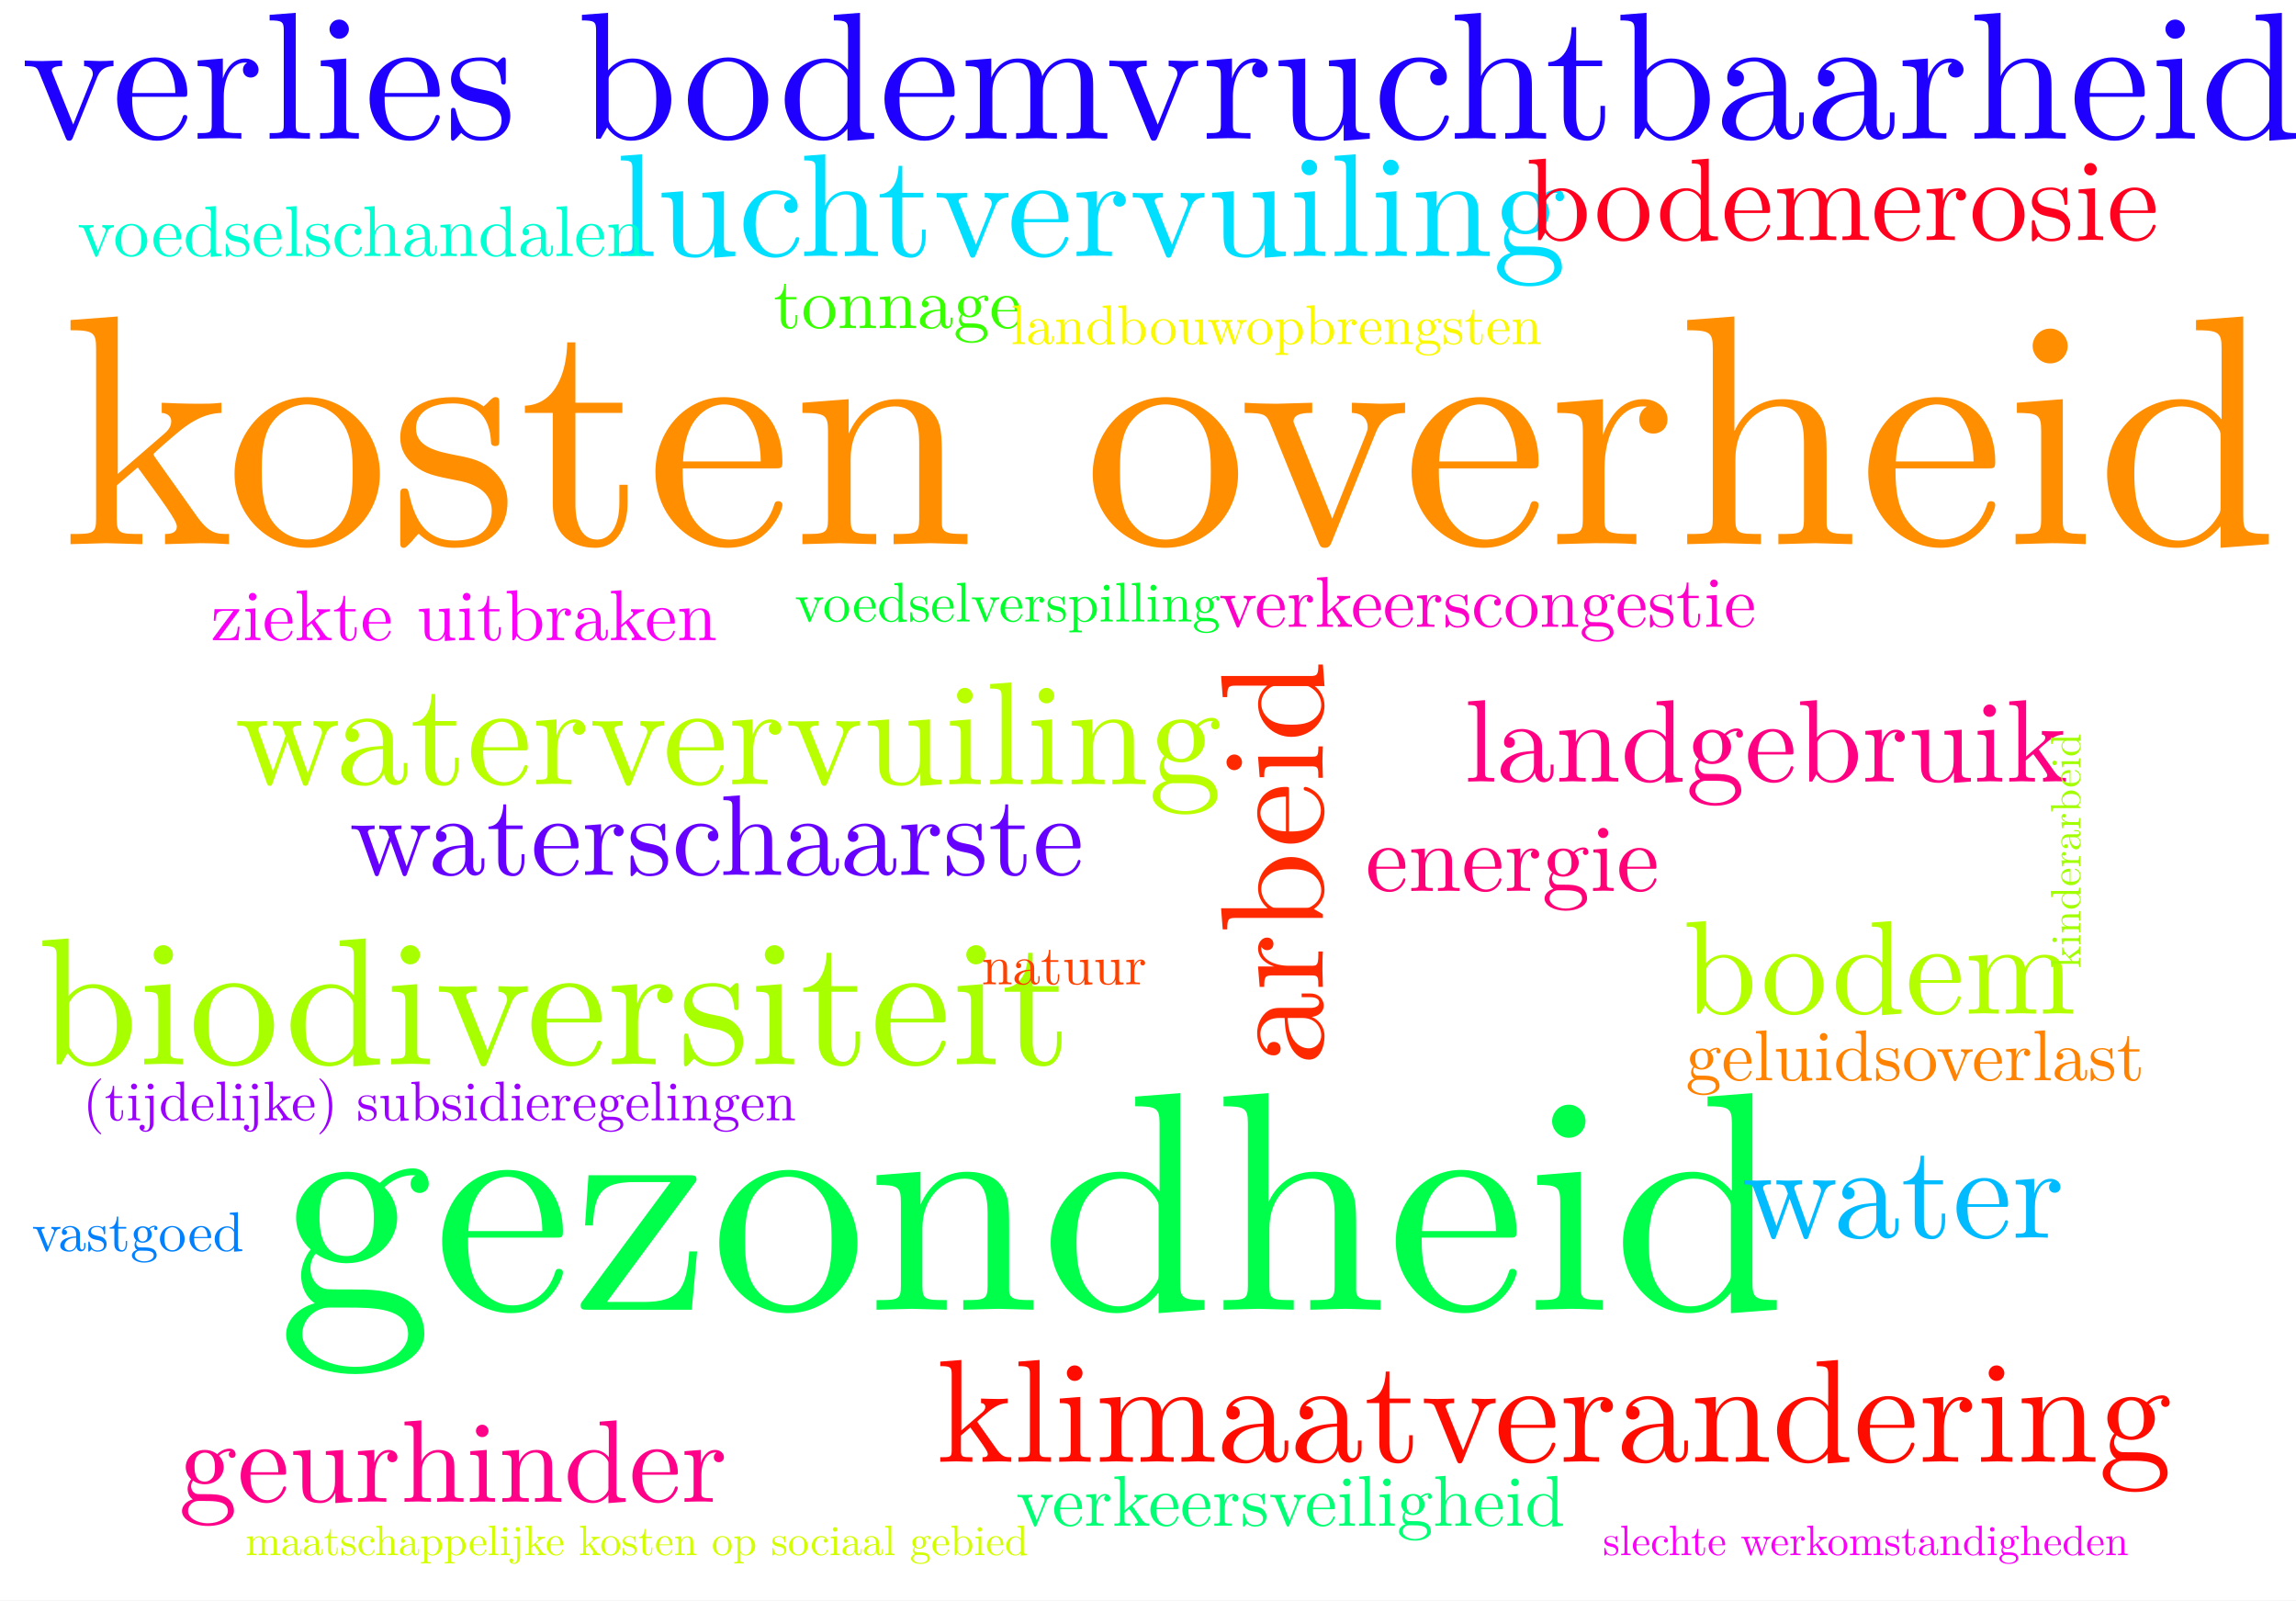
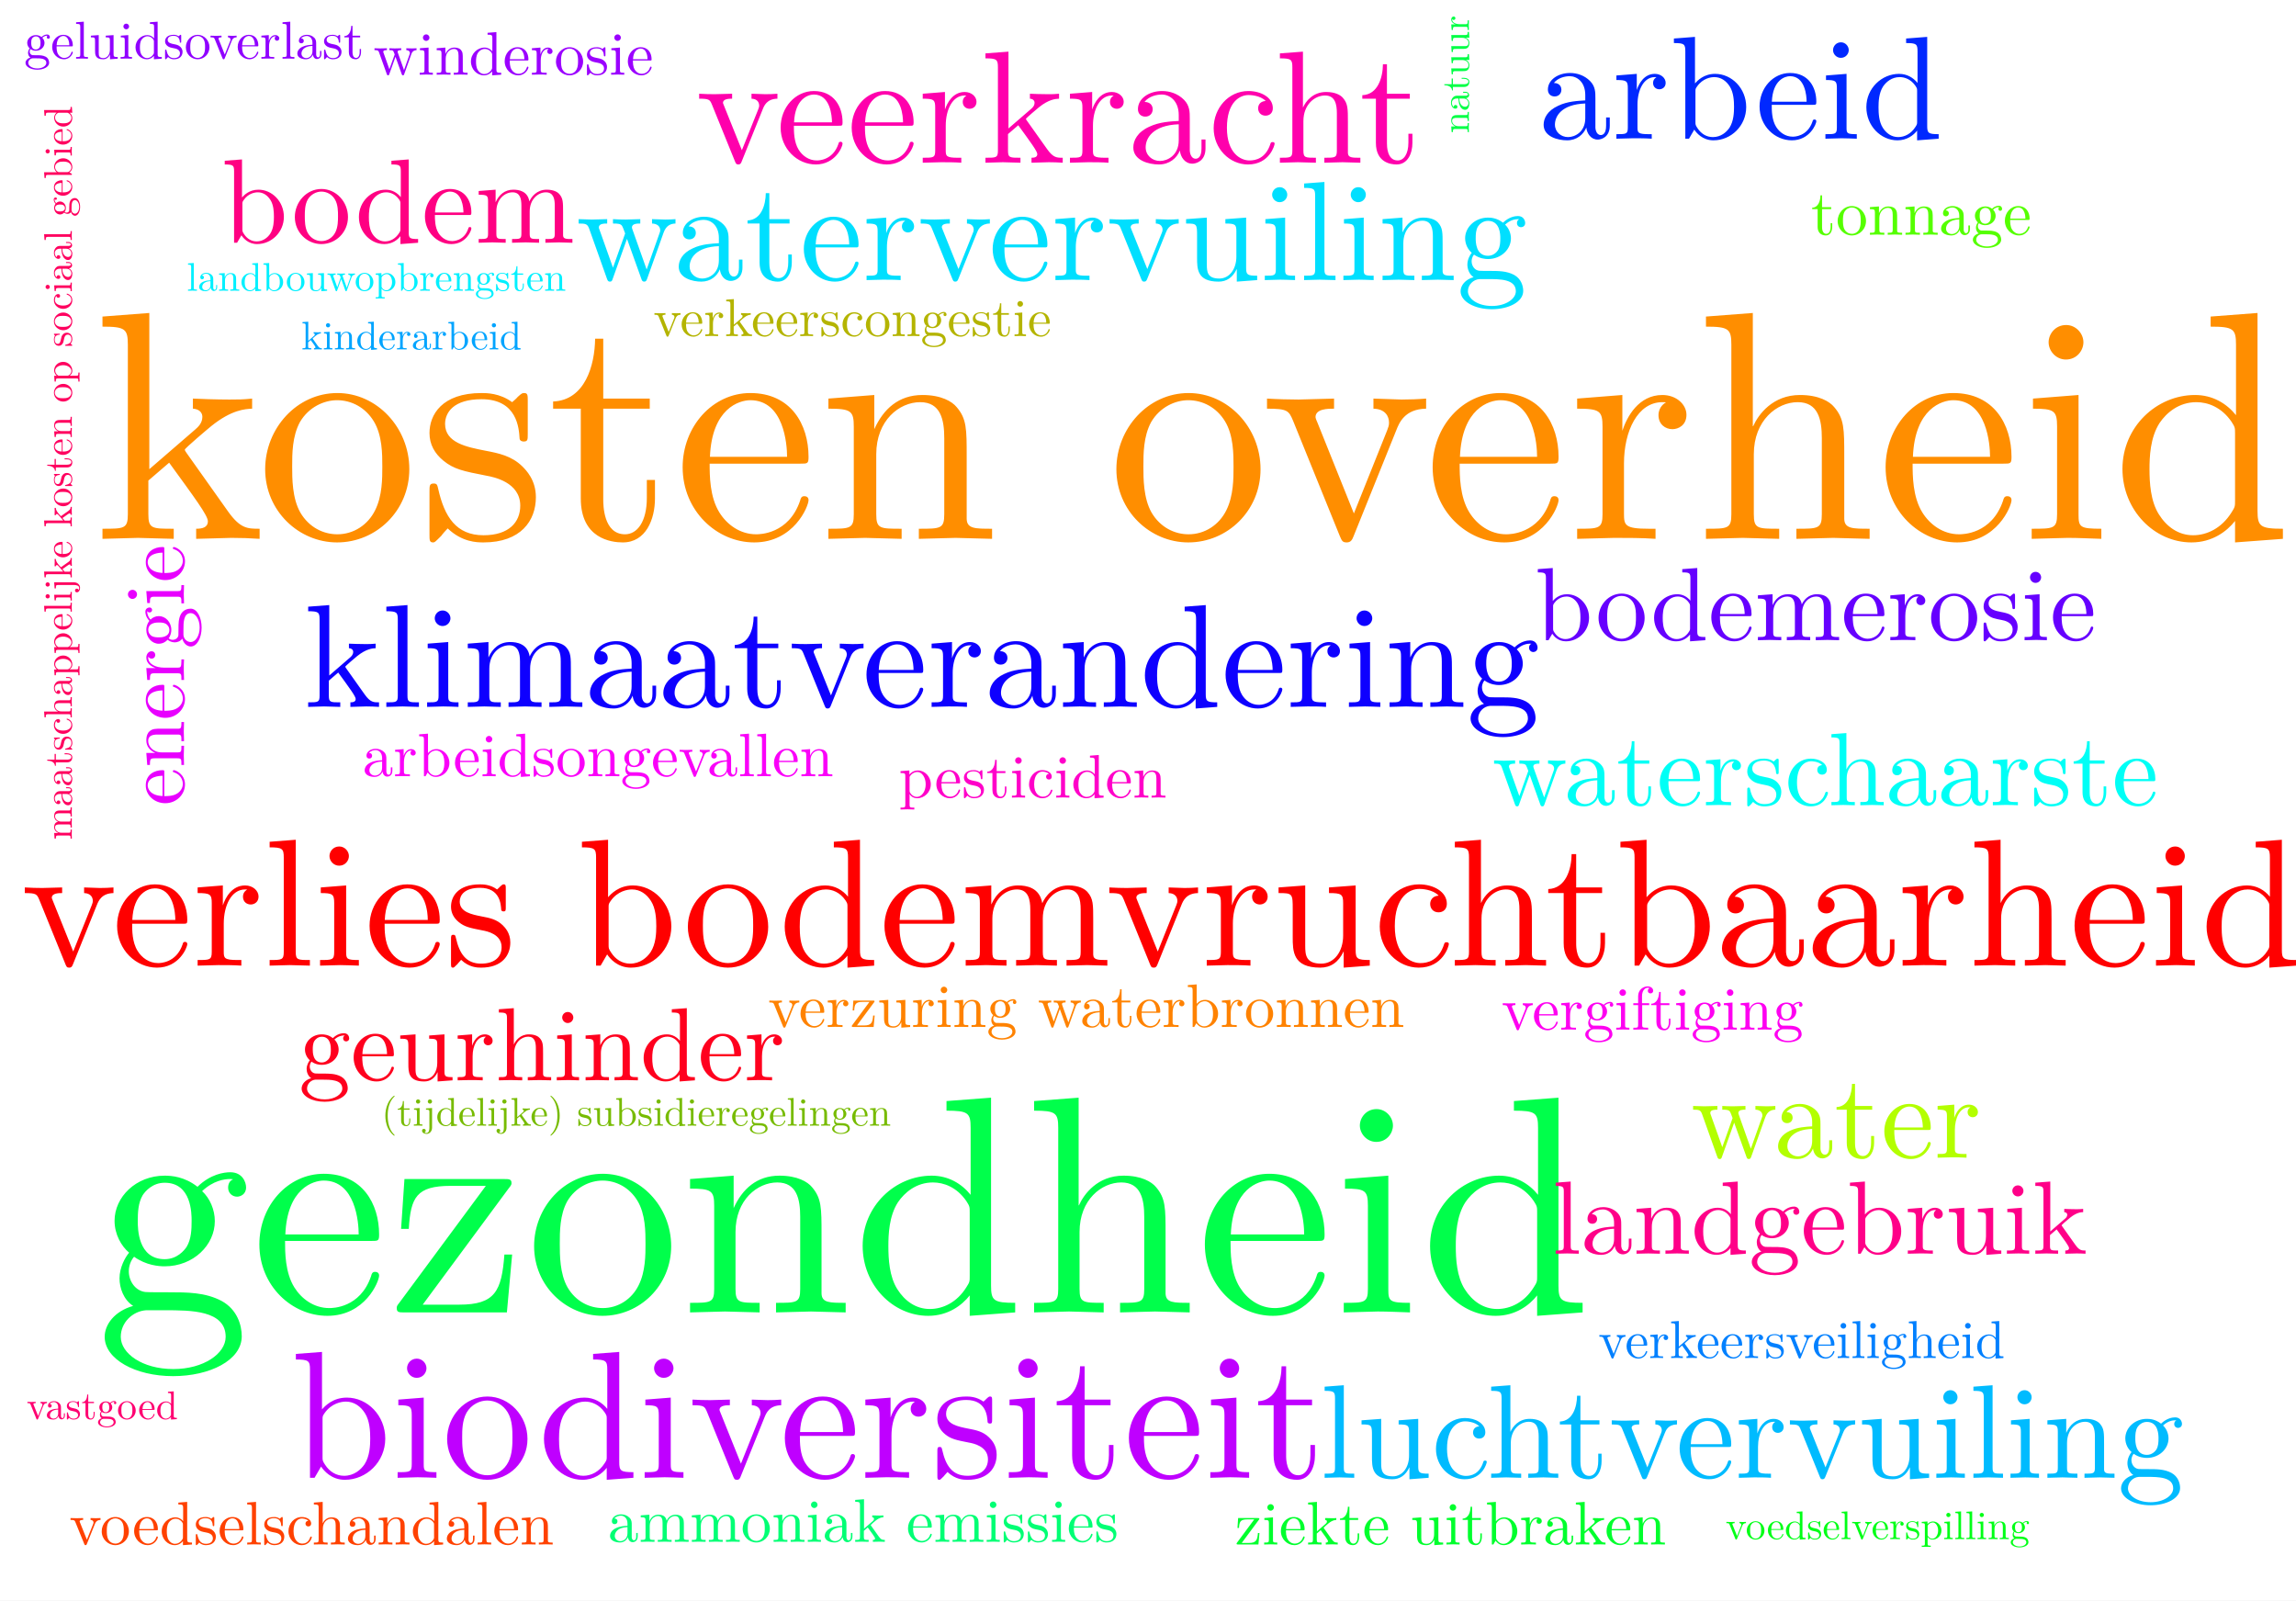
- <svg xmlns="http://www.w3.org/2000/svg" width="860.854" height="600" version="1.1" id="svg64">
-   <defs id="defs68" />
+ <svg xmlns="http://www.w3.org/2000/svg" width="860.854" height="600" version="1.1" id="svg76">
+   <defs id="defs80" />
  <style id="style2">text{font-family:'Latin Modern Roman';font-weight:normal;font-style:normal;}</style>
  <rect width="100%" height="100%" style="fill:#ffffff" id="rect4" x="0" y="0" />
-   <text font-size="123px" style="fill:#ff8e00" id="text6" x="23" y="204">kosten overheid</text>
-   <text font-size="117px" style="fill:#00ff4b" id="text8" x="104" y="491">gezondheid</text>
-   <text font-size="68px" style="fill:#1f00ff" id="text10" x="8" y="52">verlies bodemvruchtbaarheid</text>
-   <text font-size="68px" style="fill:#a7ff00" id="text12" x="14" y="399">biodiversiteit</text>
-   <text transform="rotate(-90)" font-size="55px" style="fill:#ff2900" id="text14" x="-399" y="496">arbeid</text>
-   <text font-size="55px" style="fill:#ff0c00" id="text16" x="351" y="548">klimaatverandering</text>
-   <text font-size="55px" style="fill:#b9ff00" id="text18" x="88" y="294">watervervuiling</text>
-   <text font-size="55px" style="fill:#00dfff" id="text20" x="231" y="96">luchtvervuiling</text>
-   <text font-size="50px" style="fill:#00bbff" id="text22" x="653" y="464">water</text>
-   <text font-size="50px" style="fill:#b3ff00" id="text24" x="631" y="380">bodem</text>
-   <text font-size="44px" style="fill:#ff0082" id="text26" x="549" y="293">landgebruik</text>
-   <text font-size="44px" style="fill:#ff0088" id="text28" x="67" y="563">geurhinder</text>
-   <text font-size="44px" style="fill:#ff001e" id="text30" x="572" y="90">bodemerosie</text>
-   <text font-size="43px" style="fill:#6600ff" id="text32" x="131" y="328">waterschaarste</text>
-   <text font-size="36px" style="fill:#ff0076" id="text34" x="512" y="334">energie</text>
-   <text font-size="27px" style="fill:#37ff00" id="text36" x="290" y="123">tonnage</text>
-   <text font-size="27px" style="fill:#fa00f9" id="text38" x="79" y="240">ziekte uitbraken</text>
-   <text font-size="27px" style="fill:#00ffd3" id="text40" x="29" y="96">voedselschandalen</text>
-   <text font-size="27px" style="fill:#00ff74" id="text42" x="381" y="572">verkeersveiligheid</text>
-   <text font-size="27px" style="fill:#ff00c9" id="text44" x="457" y="235">verkeerscongestie</text>
-   <text font-size="27px" style="fill:#ff8200" id="text46" x="632" y="405">geluidsoverlast</text>
-   <text font-size="21px" style="fill:#9b00ff" id="text48" x="31" y="420">(tijdelijke) subsidieregelingen</text>
-   <text font-size="21px" style="fill:#00ff2d" id="text50" x="298" y="233">voedselverspilling</text>
-   <text font-size="21px" style="fill:#ff4100" id="text52" x="368" y="369">natuur</text>
-   <text font-size="21px" style="fill:#0080ff" id="text54" x="12" y="469">vastgoed</text>
-   <text font-size="21px" style="fill:#faf900" id="text56" x="379" y="129">landbouwopbrengsten</text>
-   <text font-size="16px" style="fill:#d1ff00" id="text58" x="92" y="583">maatschappelijke kosten op sociaal gebied</text>
-   <text transform="rotate(-90)" font-size="16px" style="fill:#a2ff00" id="text60" x="-363" y="780">kinderarbeid</text>
-   <text font-size="16px" style="fill:#fa00f9" id="text62" x="601" y="583">slechte werkomstandigheden</text>
+   <text font-size="122px" style="fill:#ff8e00" id="text6" x="35" y="202">kosten overheid</text>
+   <text font-size="116px" style="fill:#00ff4b" id="text8" x="36" y="492">gezondheid</text>
+   <text font-size="68px" style="fill:#ff0000" id="text10" x="8" y="362">verlies bodemvruchtbaarheid</text>
+   <text font-size="68px" style="fill:#bf00ff" id="text12" x="109.029" y="554">biodiversiteit</text>
+   <text font-size="60px" style="fill:#ff00ac" id="text14" x="261" y="61">veerkracht</text>
+   <text font-size="55px" style="fill:#0028ff" id="text16" x="577" y="52">arbeid</text>
+   <text font-size="55px" style="fill:#0e00ff" id="text18" x="114" y="265">klimaatverandering</text>
+   <text font-size="53px" style="fill:#00dfff" id="text20" x="216" y="105">watervervuiling</text>
+   <text font-size="50px" style="fill:#00bbff" id="text22" x="495" y="554">luchtvervuiling</text>
+   <text font-size="45px" style="fill:#b3ff00" id="text24" x="634" y="434">water</text>
+   <text font-size="45px" style="fill:#ff0082" id="text26" x="83" y="91">bodem</text>
+   <text font-size="39px" style="fill:#ff0088" id="text28" x="582" y="470">landgebruik</text>
+   <text font-size="39px" style="fill:#ff001e" id="text30" x="112" y="405">geurhinder</text>
+   <text font-size="39px" style="fill:#6600ff" id="text32" x="575.486" y="240">bodemerosie</text>
+   <text font-size="39px" style="fill:#00fff6" id="text34" x="559.486" y="301.873">waterschaarste</text>
+   <text transform="rotate(-90)" font-size="32px" style="fill:#e800ff" id="text36" x="-302" y="69">energie</text>
+   <text font-size="24px" style="fill:#55ff00" id="text38" x="679" y="88">tonnage</text>
+   <text font-size="23px" style="fill:#fa00f9" id="text40" x="136" y="291">arbeidsongevallen</text>
+   <text font-size="23px" style="fill:#fe00f1" id="text42" x="563" y="386">vergiftiging</text>
+   <text font-size="23px" style="fill:#00ff74" id="text44" x="228" y="578">ammoniak emissies</text>
+   <text font-size="23px" style="fill:#ff00c9" id="text46" x="337" y="299">pesticiden</text>
+   <text font-size="23px" style="fill:#ff8200" id="text48" x="288" y="385">verzuring waterbronnen</text>
+   <text font-size="23px" style="fill:#9b00ff" id="text50" x="140" y="28">winderosie</text>
+   <text font-size="23px" style="fill:#00ff2d" id="text52" x="463" y="579">ziekte uitbraken</text>
+   <text font-size="23px" style="fill:#ff4100" id="text54" x="26" y="579">voedselschandalen</text>
+   <text font-size="20px" style="fill:#0080ff" id="text56" x="599.295" y="509.098">verkeersveiligheid</text>
+   <text font-size="20px" style="fill:#b4b400;fill-opacity:1" id="text58" x="245" y="126">verkeerscongestie</text>
+   <text font-size="20px" style="fill:#9000ff" id="text60" x="9" y="22">geluidsoverlast</text>
+   <text font-size="15px" style="fill:#77bb00;fill-opacity:1" id="text62" x="143" y="422">(tijdelijke) subsidieregelingen</text>
+   <text font-size="15px" style="fill:#00ff16" id="text64" x="647" y="577">voedselverspilling</text>
+   <text transform="rotate(-90)" font-size="15px" style="fill:#00ff45" id="text66" x="-50" y="550.746">natuur</text>
+   <text font-size="15px" style="fill:#ff0071" id="text68" x="10" y="532">vastgoed</text>
+   <text font-size="15px" style="fill:#00f0ff" id="text70" x="70" y="109">landbouwopbrengsten</text>
+   <text transform="rotate(-90)" font-size="15px" style="fill:#ff005f" id="text72" x="-314.873" y="26.936">maatschappelijke kosten op sociaal gebied</text>
+   <text font-size="15px" style="fill:#00a4ff" id="text74" x="113" y="131">kinderarbeid</text>
</svg>
